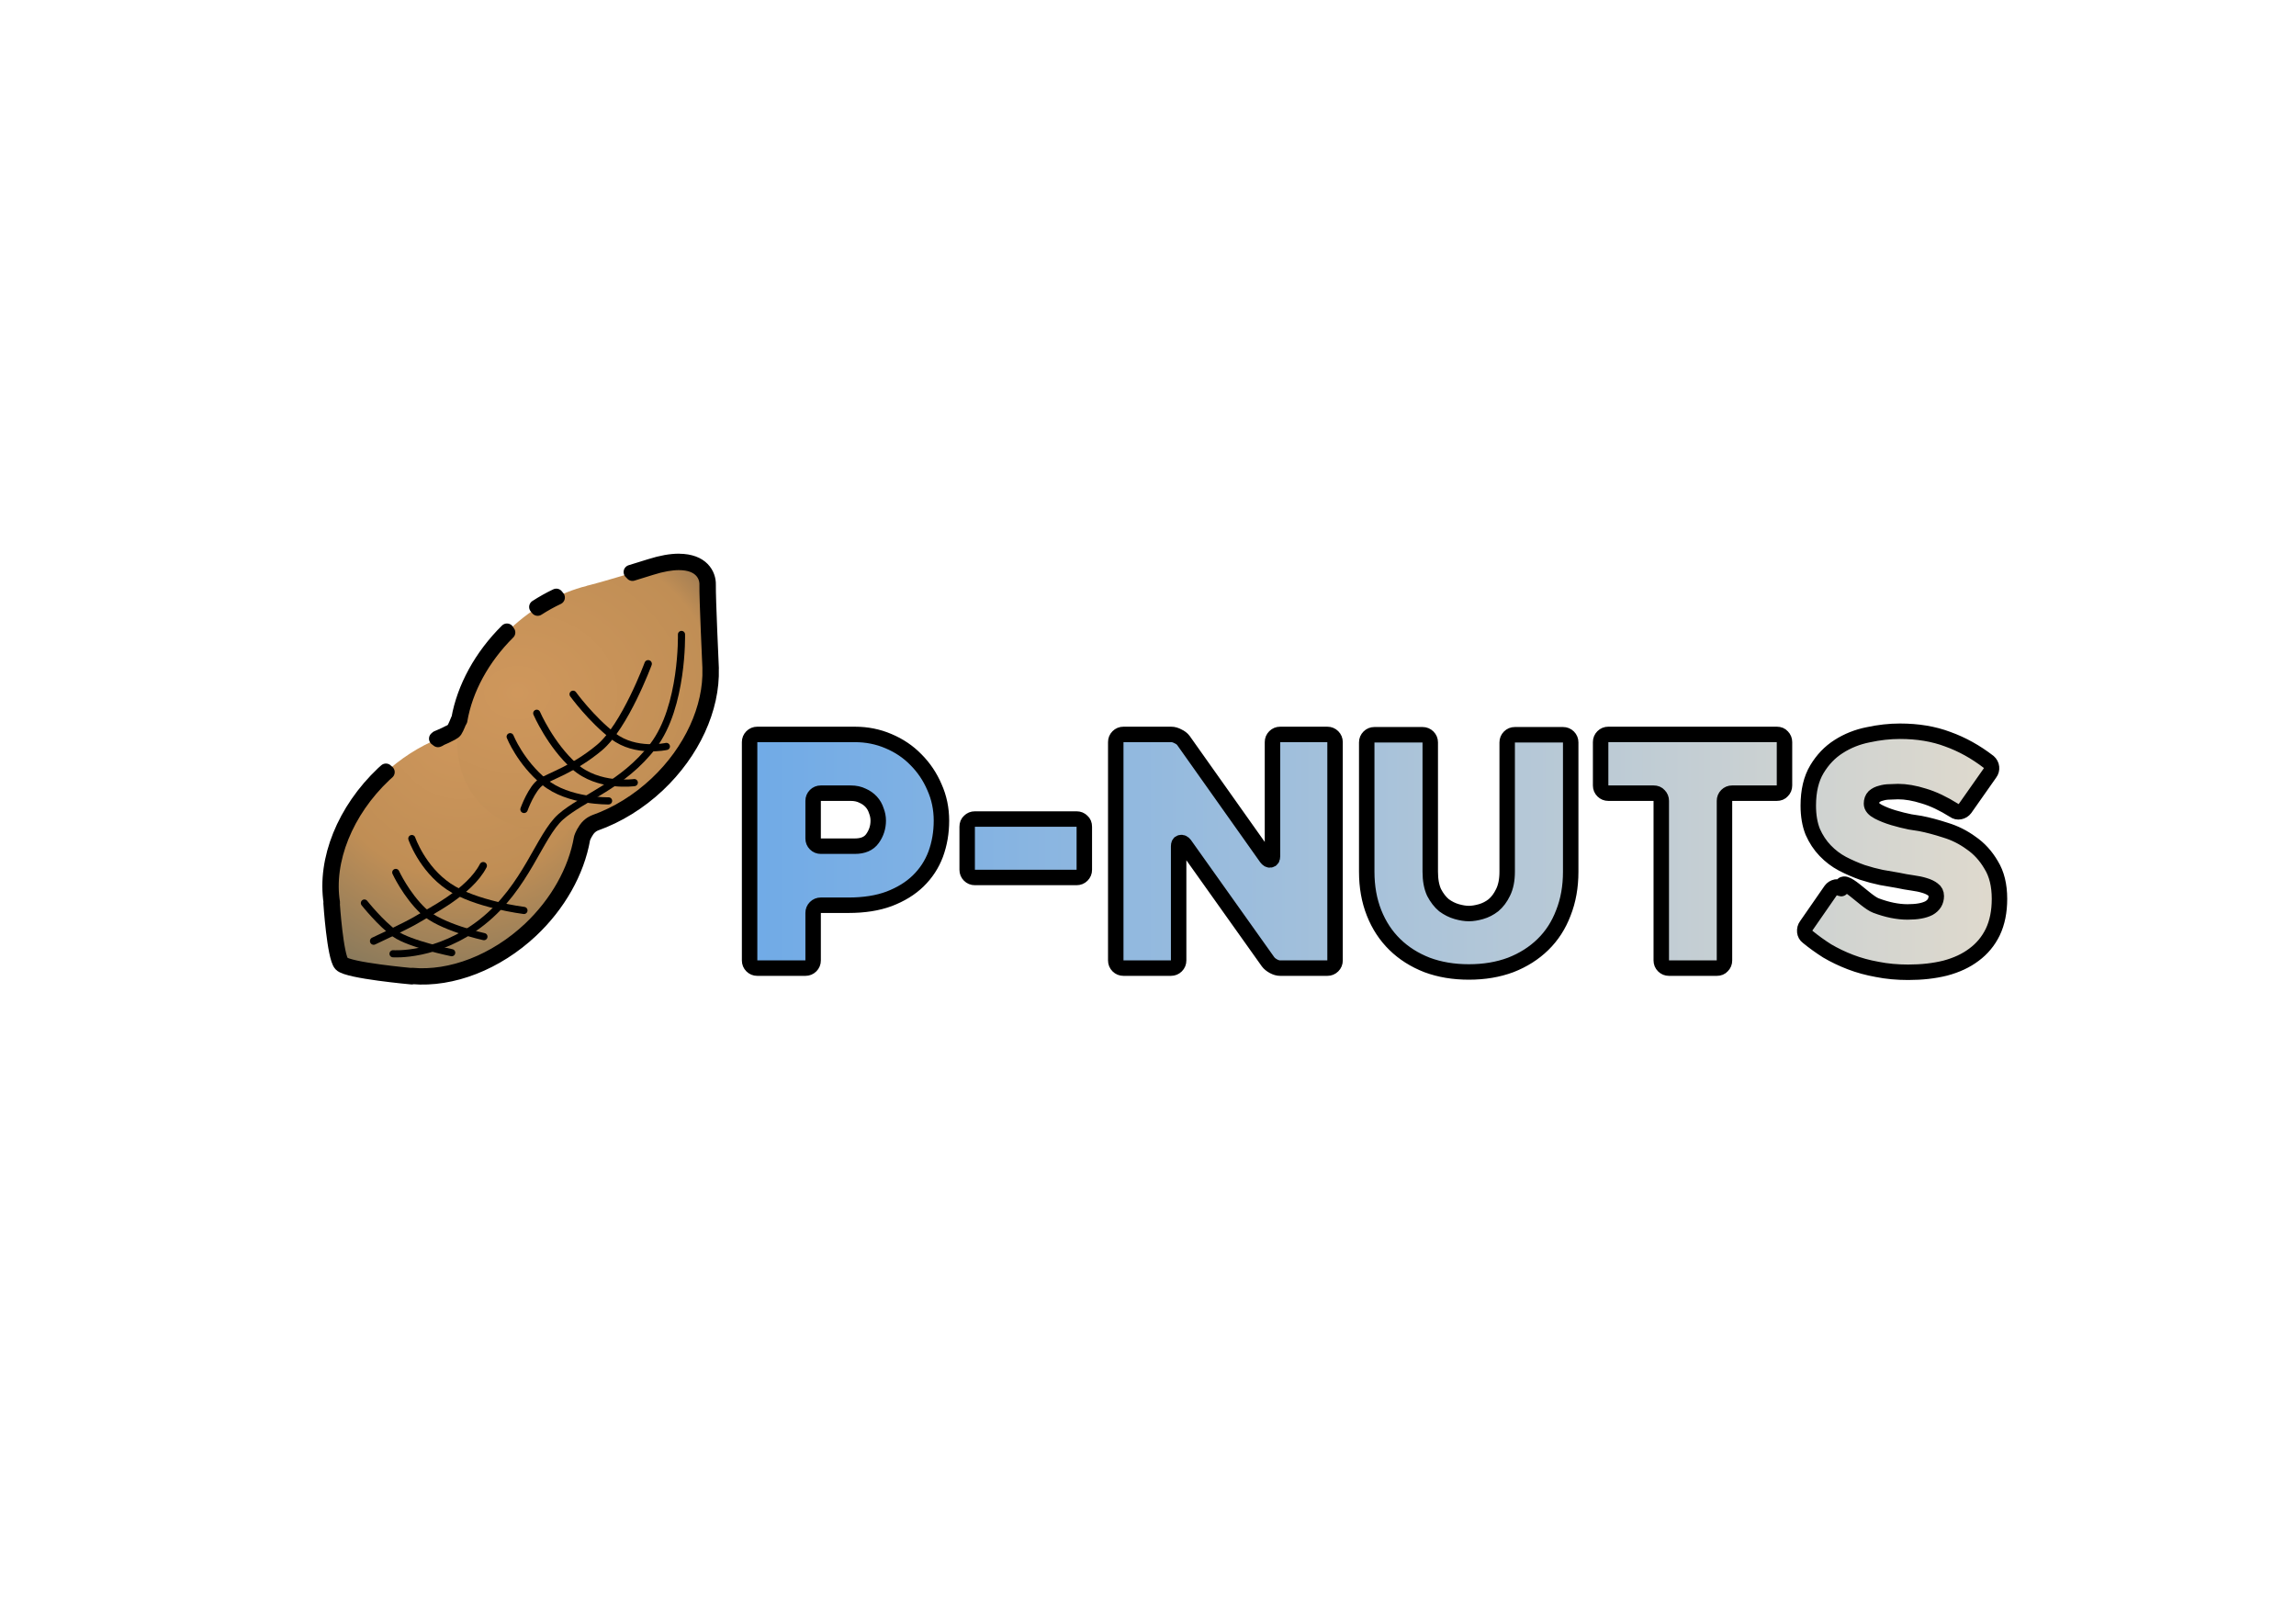
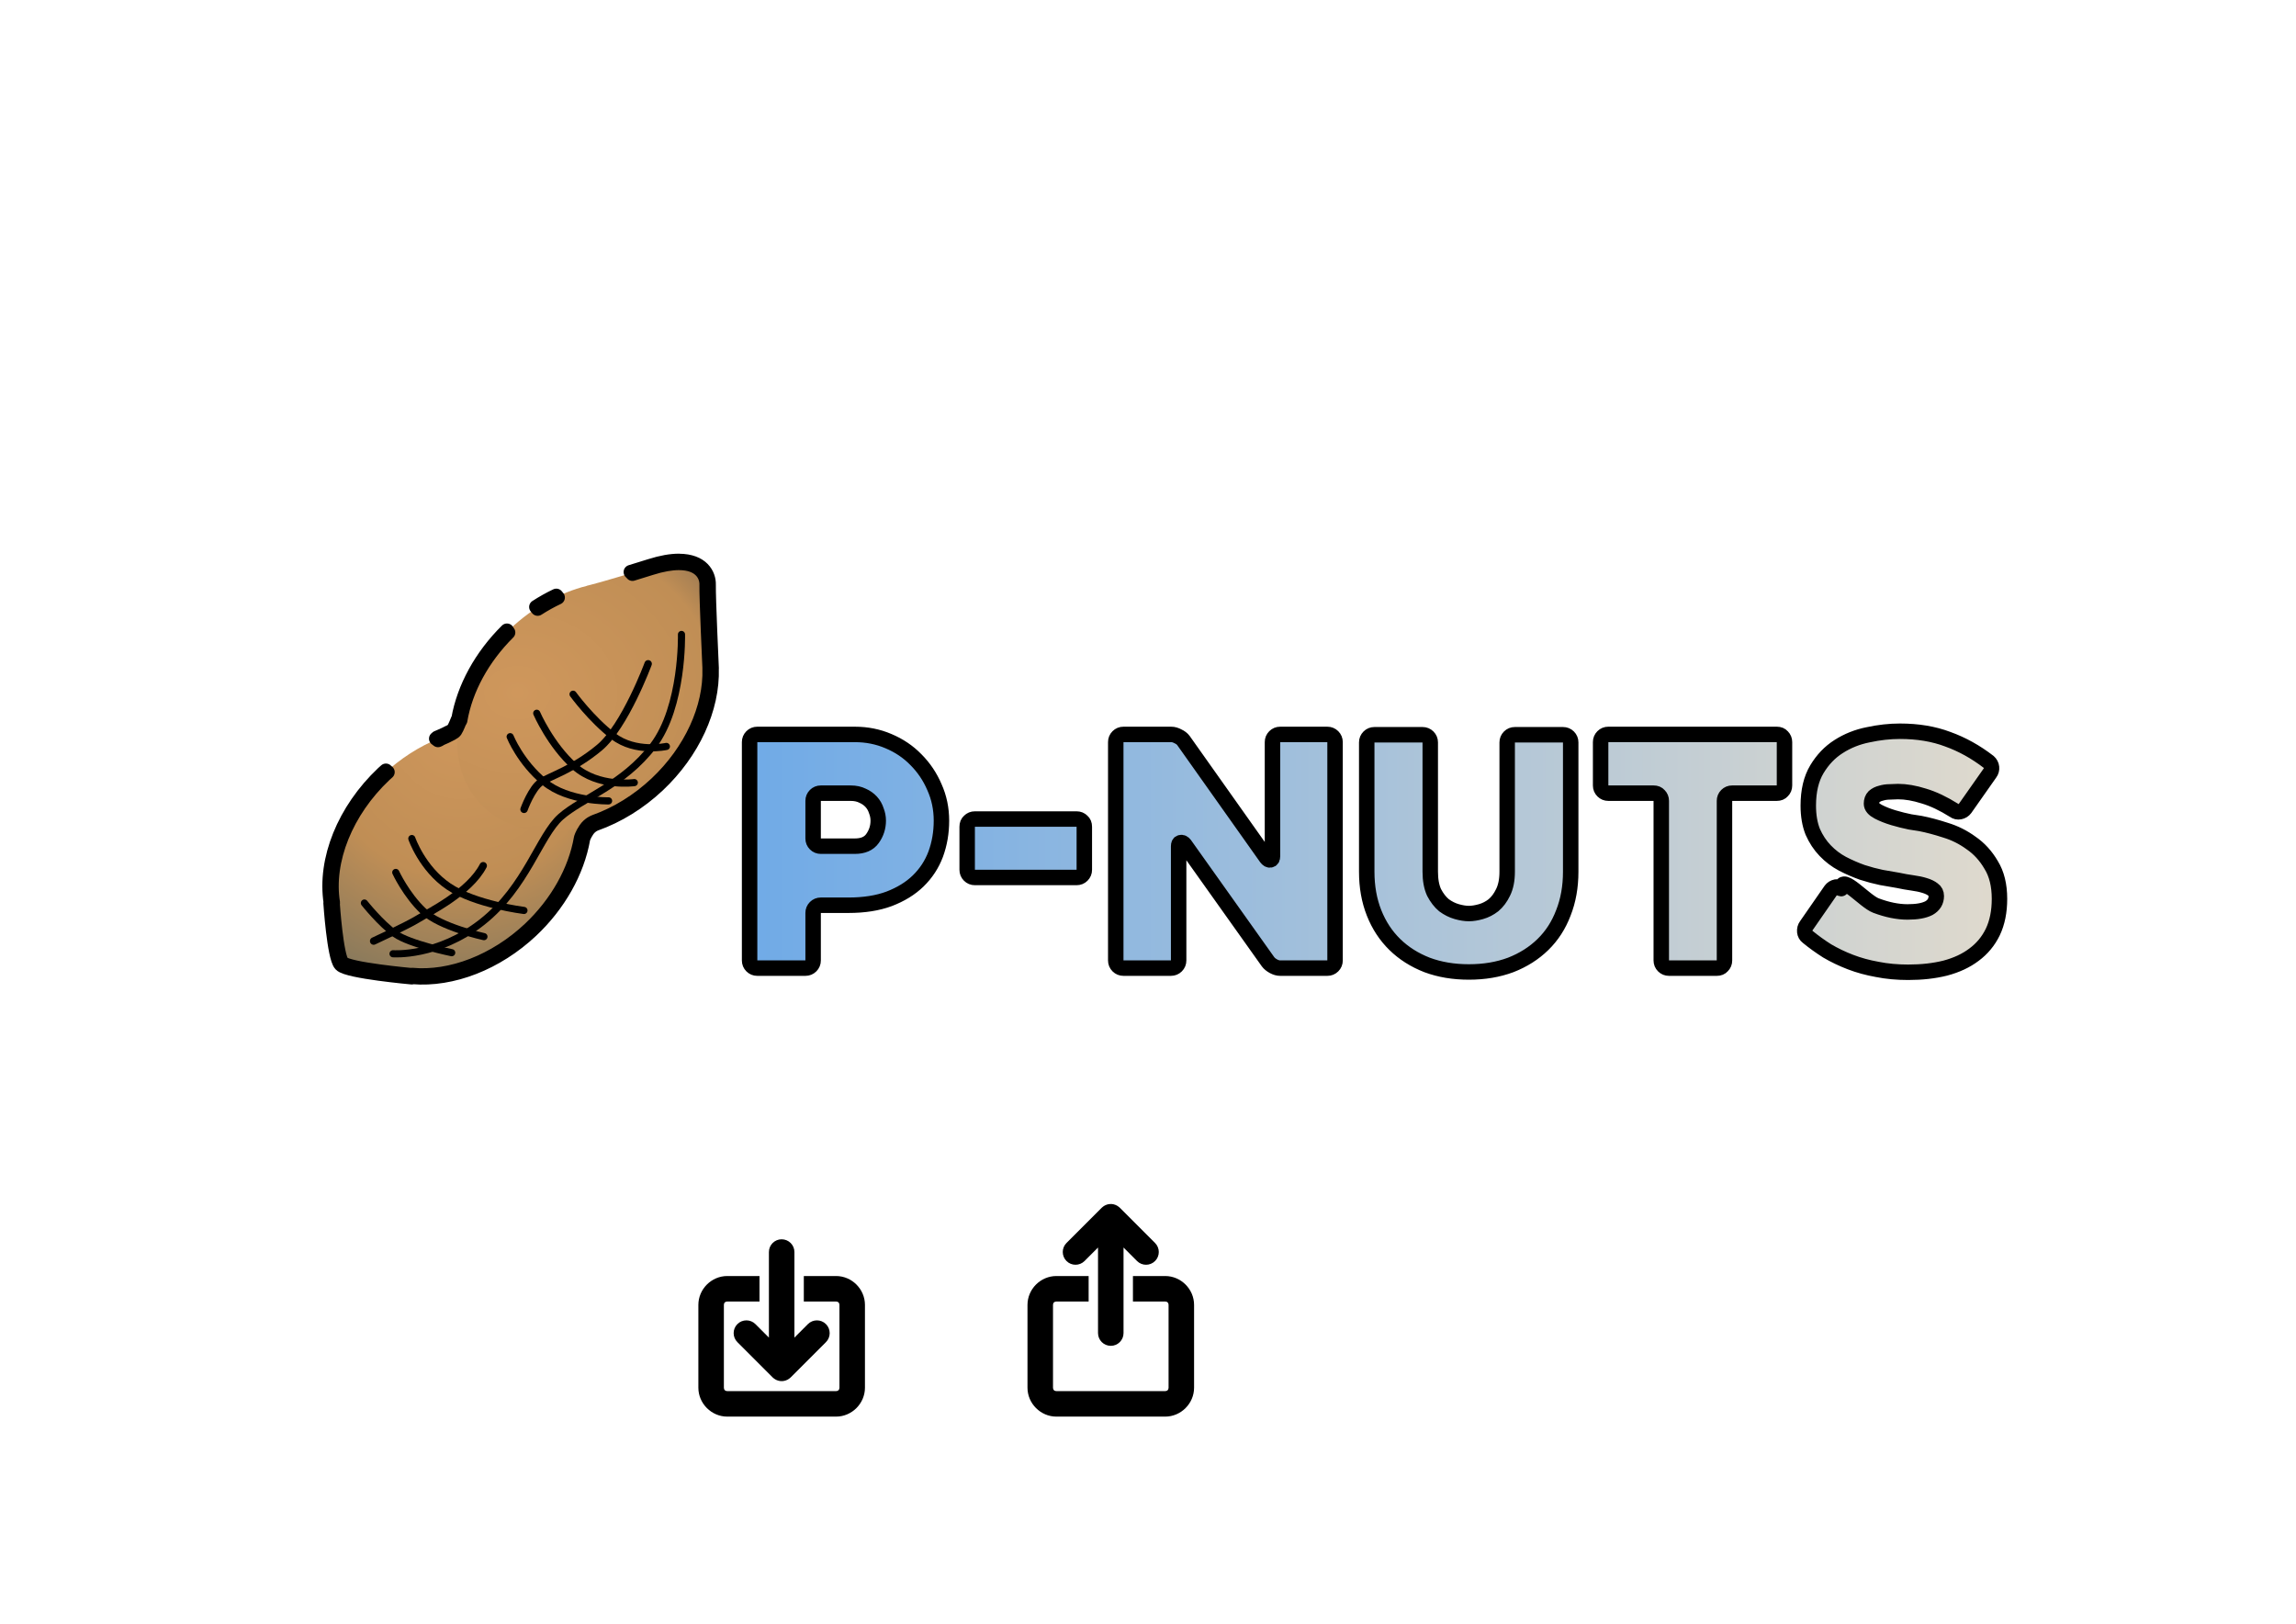
<svg xmlns="http://www.w3.org/2000/svg" xmlns:xlink="http://www.w3.org/1999/xlink" width="297mm" height="210mm" viewBox="0 0 297 210" version="1.1" id="svg1">
  <defs id="defs1">
    <linearGradient id="linearGradient35">
      <stop style="stop-color:#6faae7;stop-opacity:1;" offset="0" id="stop35" />
      <stop style="stop-color:#e0dacd;stop-opacity:1;" offset="1" id="stop36" />
    </linearGradient>
    <linearGradient id="linearGradient14">
      <stop style="stop-color:#cf975c;stop-opacity:1;" offset="0" id="stop12" />
      <stop style="stop-color:#c08e55;stop-opacity:1;" offset="0.602" id="stop13" />
      <stop style="stop-color:#4d4d4d;stop-opacity:1;" offset="1" id="stop14" />
    </linearGradient>
    <linearGradient id="linearGradient8">
      <stop style="stop-color:#cf975c;stop-opacity:1;" offset="0" id="stop8" />
      <stop style="stop-color:#c08e55;stop-opacity:1;" offset="0.556" id="stop10" />
      <stop style="stop-color:#82775d;stop-opacity:1;" offset="1" id="stop9" />
    </linearGradient>
    <radialGradient xlink:href="#linearGradient8" id="radialGradient9" cx="-64.014" cy="150.26" fx="-64.014" fy="150.26" r="22.411" gradientTransform="matrix(-1.166924,0.00969529,-0.01038585,-1.250042,-7.771914,291.0751)" gradientUnits="userSpaceOnUse" />
    <radialGradient xlink:href="#linearGradient14" id="radialGradient12" cx="-34.919" cy="158.013" fx="-34.919" fy="158.013" r="23.805" gradientTransform="matrix(-1.373384,0,1.1605539e-8,-1.106507,23.02418,274.7779)" gradientUnits="userSpaceOnUse" />
    <linearGradient xlink:href="#linearGradient35" id="linearGradient36" x1="95.966" y1="110.161" x2="259.643" y2="110.161" gradientUnits="userSpaceOnUse" />
  </defs>
  <g id="layer1">
    <g id="g33" transform="matrix(1.311536,0,0,1.311536,-26.14936,-41.47424)">
      <path id="path4" style="fill:url(#radialGradient9);fill-opacity:1;stroke:none;stroke-width:0.754;stroke-linecap:round;stroke-linejoin:round" d="m 65.2,102.624 c 0,0 -0.295,0.763 -0.459,1.003 -0.164,0.24 -1.646,0.85 -1.646,0.85 l 0.148,-0.037 a 10.552,14.013 46.73 0 0 -5.458,3.515 10.552,14.013 46.73 0 0 -5.123,12.71 l -0.026,0.003 c 0,0 0.352,5.312 0.985,5.987 0.633,0.675 6.94,1.239 6.94,1.239 l -0.009,-0.028 a 10.552,14.013 46.73 0 0 11.698,-4.545 10.552,14.013 46.73 0 0 5.091,-9.012 l 3.48e-4,10e-4 c 0,0 0.082,-0.343 0.434,-0.861 0.352,-0.518 0.847,-0.684 0.847,-0.684 l -1.103,-0.209 -6.66e-4,3.5e-4 a 10.552,14.013 46.73 0 0 -2.299,-6.525 10.552,14.013 46.73 0 0 -6.512,-2.692 10.552,14.013 46.73 0 0 -3.619,0.474 l 0.275,-0.931 z" />
      <path id="ellipse4" style="fill:url(#radialGradient12);stroke:none;stroke-width:0.754;stroke-linecap:round;stroke-linejoin:round" d="m 86.889,87.032 c -0.744,6.66e-4 -1.665,0.149 -2.799,0.51 -4.537,1.443 -6.283,1.847 -6.283,1.847 l 0.002,0.01 a 10.552,14.013 46.73 0 0 -7.516,4.203 10.552,14.013 46.73 0 0 -2.971,17.289 10.552,14.013 46.73 0 0 17.437,-1.922 10.552,14.013 46.73 0 0 5.265,-11.438 l 0.003,0.001 c 0,0 -0.326,-7.035 -0.296,-8.259 0.022,-0.918 -0.61,-2.244 -2.841,-2.241 z" />
      <path id="path14" style="stroke:#000000;stroke-width:1.399;stroke-linecap:round;stroke-linejoin:round;stroke-dasharray:none;stroke-opacity:1" d="m 86.89,86.922 c -0.758,6.66e-4 -1.691,0.152 -2.834,0.515 -0.749,0.238 -1.311,0.408 -1.913,0.593 0.063,0.055 0.119,0.115 0.173,0.179 0.576,-0.177 1.099,-0.335 1.807,-0.56 1.126,-0.358 2.037,-0.504 2.766,-0.505 1.094,-0.001 1.776,0.32 2.187,0.742 0.411,0.422 0.554,0.954 0.544,1.386 -0.015,0.627 0.06,2.684 0.137,4.596 0.078,1.908 0.159,3.657 0.159,3.664 a 0.111,0.111 0 0 0 -0.003,0.005 c 0.128,3.885 -1.832,8.154 -5.23,11.354 -1.798,1.692 -3.902,2.994 -6.095,3.771 -8.66e-4,3.2e-4 -0.002,6.6e-4 -0.003,0.001 a 0.111,0.111 0 0 0 -6.66e-4,0.003 c -0.005,10e-4 -0.528,0.177 -0.899,0.723 -0.361,0.53 -0.451,0.897 -0.451,0.897 h 0.004 a 0.111,0.111 0 0 0 -0.005,0.006 c -0.558,3.205 -2.376,6.426 -5.057,8.95 -3.393,3.181 -7.754,4.872 -11.612,4.515 a 0.111,0.111 0 0 0 -0.049,0.021 c -0.055,-0.005 -1.546,-0.139 -3.17,-0.36 -0.826,-0.113 -1.673,-0.245 -2.348,-0.392 -0.338,-0.073 -0.632,-0.151 -0.858,-0.229 -0.226,-0.078 -0.386,-0.164 -0.436,-0.218 -0.056,-0.06 -0.132,-0.207 -0.2,-0.41 -0.068,-0.203 -0.132,-0.463 -0.192,-0.757 -0.121,-0.588 -0.225,-1.313 -0.308,-2.017 -0.163,-1.377 -0.245,-2.613 -0.249,-2.671 a 0.111,0.111 0 0 0 0.02,-0.076 c -0.662,-4.154 1.297,-9.029 5.09,-12.612 0.099,-0.093 0.202,-0.181 0.304,-0.272 -0.058,-0.046 -0.116,-0.093 -0.168,-0.147 -0.096,0.086 -0.194,0.169 -0.288,0.257 -3.827,3.615 -5.817,8.53 -5.158,12.769 a 0.111,0.111 0 0 0 -0.025,0.032 c 0,0 0.087,1.331 0.255,2.746 0.084,0.708 0.188,1.437 0.311,2.035 0.062,0.299 0.128,0.565 0.2,0.782 0.072,0.217 0.146,0.383 0.248,0.492 0.108,0.115 0.285,0.194 0.525,0.276 0.24,0.082 0.541,0.16 0.884,0.235 0.685,0.149 1.535,0.283 2.365,0.396 1.659,0.226 3.237,0.367 3.237,0.367 a 0.111,0.111 0 0 0 0.07,-0.03 c 3.917,0.334 8.295,-1.375 11.705,-4.573 2.711,-2.552 4.551,-5.807 5.121,-9.064 a 0.111,0.111 0 0 0 0.002,-0.002 c 0,0 0.074,-0.319 0.418,-0.824 0.332,-0.487 0.791,-0.641 0.791,-0.641 a 0.111,0.111 0 0 0 0.004,-0.003 c 2.223,-0.788 4.352,-2.105 6.171,-3.817 3.436,-3.236 5.427,-7.553 5.299,-11.515 a 0.111,0.111 0 0 0 0.004,-0.007 c 0,0 -0.081,-1.76 -0.159,-3.671 -0.078,-1.911 -0.152,-3.984 -0.137,-4.581 0.012,-0.486 -0.149,-1.076 -0.607,-1.546 -0.452,-0.464 -1.195,-0.795 -2.308,-0.803 a 0.111,0.111 0 0 0 -0.036,-0.007 z m -12.084,3.448 c -0.676,0.322 -1.338,0.693 -1.981,1.109 0.051,0.054 0.098,0.111 0.141,0.171 0.644,-0.416 1.309,-0.783 1.986,-1.103 -0.053,-0.055 -0.101,-0.115 -0.146,-0.177 z m -4.867,3.436 c -2.529,2.498 -4.243,5.609 -4.794,8.726 a 0.111,0.111 0 0 0 -0.048,0.052 c 0,0 -0.074,0.189 -0.167,0.408 -0.093,0.219 -0.212,0.473 -0.281,0.573 -0.004,0.007 -0.039,0.041 -0.09,0.077 -0.051,0.036 -0.12,0.079 -0.199,0.123 -0.158,0.089 -0.356,0.187 -0.551,0.277 -0.388,0.181 -0.757,0.332 -0.757,0.332 a 0.111,0.111 0 0 0 -0.025,0.054 c -0.026,0.011 -0.052,0.024 -0.077,0.035 0.067,0.043 0.128,0.092 0.188,0.143 0.049,-0.02 0.097,-0.043 0.146,-0.063 a 0.111,0.111 0 0 0 0.037,-0.044 c 0.12,-0.05 0.283,-0.117 0.582,-0.257 0.197,-0.092 0.4,-0.191 0.566,-0.284 0.083,-0.047 0.157,-0.092 0.218,-0.135 0.061,-0.043 0.11,-0.081 0.146,-0.134 0.095,-0.14 0.206,-0.388 0.301,-0.61 0.077,-0.179 0.115,-0.278 0.136,-0.334 a 0.111,0.111 0 0 0 0.063,-0.065 c 0.518,-3.089 2.218,-6.194 4.731,-8.687 -0.046,-0.059 -0.088,-0.121 -0.126,-0.187 z" />
      <path style="fill:none;fill-opacity:1;stroke:#000000;stroke-width:0.705;stroke-linecap:round;stroke-linejoin:round;stroke-opacity:1" d="m 58.703,125.675 c 0,0 4.39,0.338 8.78,-3.123 4.39,-3.461 5.656,-8.526 7.766,-10.383 2.11,-1.857 6.163,-3.123 9.117,-7.007 2.955,-3.883 2.786,-10.974 2.786,-10.974" id="path16" />
      <path style="fill:none;fill-opacity:1;stroke:#000000;stroke-width:0.705;stroke-linecap:round;stroke-linejoin:round;stroke-opacity:1" d="m 64.489,125.57 c 0,0 -4.136,-0.844 -5.572,-1.857 -1.435,-1.013 -3.039,-3.039 -3.039,-3.039" id="path18" />
      <path style="fill:none;fill-opacity:1;stroke:#000000;stroke-width:0.705;stroke-linecap:round;stroke-linejoin:round;stroke-opacity:1" d="m 67.668,123.987 c 0,0 -4.305,-0.929 -5.994,-2.533 -1.688,-1.604 -2.701,-3.799 -2.701,-3.799" id="path19" />
      <path style="fill:none;fill-opacity:1;stroke:#000000;stroke-width:0.705;stroke-linecap:round;stroke-linejoin:round;stroke-opacity:1" d="m 71.615,121.405 c 0,0 -4.812,-0.591 -7.429,-2.364 -2.617,-1.773 -3.63,-4.727 -3.63,-4.727" id="path20" />
      <path style="fill:none;fill-opacity:1;stroke:#000000;stroke-width:0.705;stroke-linecap:round;stroke-linejoin:round;stroke-opacity:1" d="m 79.962,110.599 c 0,0 -3.968,0.084 -6.331,-1.857 -2.364,-1.942 -3.377,-4.474 -3.377,-4.474" id="path21" />
      <path style="fill:none;fill-opacity:1;stroke:#000000;stroke-width:0.705;stroke-linecap:round;stroke-linejoin:round;stroke-opacity:1" d="m 82.499,108.797 c 0,0 -3.546,0.507 -5.909,-1.604 -2.364,-2.11 -3.714,-5.234 -3.714,-5.234" id="path22" />
      <path style="fill:none;fill-opacity:1;stroke:#000000;stroke-width:0.705;stroke-linecap:round;stroke-linejoin:round;stroke-opacity:1" d="m 85.662,105.231 c 0,0 -3.039,0.675 -5.234,-1.013 -2.195,-1.688 -3.968,-4.136 -3.968,-4.136" id="path23" />
      <path style="fill:none;fill-opacity:1;stroke:#000000;stroke-width:0.733;stroke-linecap:round;stroke-linejoin:round;stroke-dasharray:none;stroke-opacity:1" d="m 56.791,124.423 c 0,0 3.292,-1.52 4.39,-2.195 1.097,-0.675 5.065,-2.617 6.416,-5.234" id="path25" />
      <path style="fill:none;fill-opacity:1;stroke:#000000;stroke-width:0.733;stroke-linecap:round;stroke-linejoin:round;stroke-dasharray:none;stroke-opacity:1" d="m 71.624,111.433 c 0,0 0.76,-2.11 1.688,-2.701 0.929,-0.591 3.208,-1.266 5.74,-3.377 2.533,-2.11 4.812,-8.273 4.812,-8.273" id="path26" />
    </g>
    <path d="m 109.765,117.078 h -3.592 c -0.275,0 -0.509,0.096 -0.702,0.289 -0.193,0.193 -0.289,0.427 -0.289,0.702 v 6.152 c 0,0.275 -0.096,0.509 -0.289,0.702 -0.193,0.193 -0.427,0.289 -0.702,0.289 h -6.235 c -0.275,0 -0.509,-0.096 -0.702,-0.289 -0.193,-0.193 -0.289,-0.427 -0.289,-0.702 V 95.978 c 0,-0.275 0.096,-0.509 0.289,-0.702 0.193,-0.193 0.427,-0.289 0.702,-0.289 h 12.635 c 1.542,0 2.987,0.289 4.336,0.867 1.376,0.578 2.56,1.376 3.551,2.395 1.019,1.019 1.817,2.202 2.395,3.551 0.606,1.349 0.908,2.794 0.908,4.336 0,1.542 -0.248,2.987 -0.743,4.336 -0.495,1.321 -1.253,2.477 -2.271,3.468 -0.991,0.963 -2.244,1.734 -3.758,2.312 -1.486,0.551 -3.235,0.826 -5.244,0.826 z m 0.289,-14.493 h -3.881 c -0.275,0 -0.509,0.096 -0.702,0.289 -0.193,0.193 -0.289,0.427 -0.289,0.702 v 4.872 c 0,0.275 0.096,0.509 0.289,0.702 0.193,0.193 0.427,0.289 0.702,0.289 h 4.418 c 1.046,0 1.803,-0.33 2.271,-0.991 0.495,-0.688 0.743,-1.459 0.743,-2.312 0,-0.44 -0.083,-0.867 -0.248,-1.28 -0.138,-0.44 -0.358,-0.826 -0.661,-1.156 -0.303,-0.33 -0.674,-0.592 -1.115,-0.785 -0.44,-0.22 -0.95,-0.33 -1.528,-0.33 z m 29.217,10.901 H 126.1 c -0.275,0 -0.509,-0.096 -0.702,-0.289 -0.193,-0.193 -0.289,-0.427 -0.289,-0.702 v -5.574 c 0,-0.303 0.096,-0.537 0.289,-0.702 0.193,-0.193 0.427,-0.289 0.702,-0.289 h 13.172 c 0.275,0 0.509,0.096 0.702,0.289 0.193,0.165 0.289,0.399 0.289,0.702 v 5.574 c 0,0.275 -0.096,0.509 -0.289,0.702 -0.193,0.193 -0.427,0.289 -0.702,0.289 z M 172.696,95.978 V 124.221 c 0,0.275 -0.096,0.509 -0.289,0.702 -0.193,0.193 -0.427,0.289 -0.702,0.289 h -6.111 c -0.275,0 -0.564,-0.083 -0.867,-0.248 -0.303,-0.165 -0.537,-0.358 -0.702,-0.578 l -10.777,-15.154 c -0.165,-0.22 -0.344,-0.303 -0.537,-0.248 -0.165,0.028 -0.248,0.179 -0.248,0.454 v 14.782 c 0,0.275 -0.096,0.509 -0.289,0.702 -0.193,0.193 -0.427,0.289 -0.702,0.289 h -6.152 c -0.275,0 -0.509,-0.096 -0.702,-0.289 -0.193,-0.193 -0.289,-0.427 -0.289,-0.702 V 95.978 c 0,-0.275 0.096,-0.509 0.289,-0.702 0.193,-0.193 0.427,-0.289 0.702,-0.289 h 6.194 c 0.275,0 0.564,0.083 0.867,0.248 0.303,0.138 0.537,0.317 0.702,0.537 L 163.818,110.925 c 0.165,0.22 0.33,0.317 0.495,0.289 0.193,-0.028 0.289,-0.179 0.289,-0.454 V 95.978 c 0,-0.275 0.096,-0.509 0.289,-0.702 0.193,-0.193 0.427,-0.289 0.702,-0.289 h 6.111 c 0.275,0 0.509,0.096 0.702,0.289 0.193,0.193 0.289,0.427 0.289,0.702 z m 4.098,0.041 c 0,-0.275 0.096,-0.509 0.289,-0.702 0.193,-0.193 0.427,-0.289 0.702,-0.289 h 6.235 c 0.275,0 0.509,0.096 0.702,0.289 0.193,0.193 0.289,0.427 0.289,0.702 v 16.723 c 0,1.074 0.165,1.968 0.495,2.684 0.358,0.688 0.785,1.239 1.28,1.652 0.523,0.385 1.074,0.661 1.652,0.826 0.578,0.165 1.101,0.248 1.569,0.248 0.468,0 0.991,-0.083 1.569,-0.248 0.578,-0.165 1.115,-0.44 1.61,-0.826 0.495,-0.413 0.908,-0.963 1.239,-1.652 0.358,-0.716 0.537,-1.61 0.537,-2.684 V 96.019 c 0,-0.275 0.096,-0.509 0.289,-0.702 0.193,-0.193 0.427,-0.289 0.702,-0.289 h 6.235 c 0.275,0 0.509,0.096 0.702,0.289 0.193,0.193 0.289,0.427 0.289,0.702 v 16.723 c 0,1.954 -0.317,3.73 -0.95,5.327 -0.606,1.597 -1.486,2.959 -2.643,4.088 -1.156,1.129 -2.546,2.01 -4.17,2.643 -1.624,0.606 -3.427,0.908 -5.409,0.908 -1.982,0 -3.785,-0.303 -5.409,-0.908 -1.624,-0.633 -3.014,-1.514 -4.17,-2.643 -1.156,-1.129 -2.051,-2.491 -2.684,-4.088 -0.633,-1.597 -0.95,-3.372 -0.95,-5.327 z m 53.049,6.565 h -5.781 c -0.275,0 -0.509,0.096 -0.702,0.289 -0.193,0.193 -0.289,0.427 -0.289,0.702 v 20.646 c 0,0.275 -0.096,0.509 -0.289,0.702 -0.165,0.193 -0.399,0.289 -0.702,0.289 h -6.194 c -0.275,0 -0.509,-0.096 -0.702,-0.289 -0.193,-0.193 -0.289,-0.427 -0.289,-0.702 v -20.646 c 0,-0.275 -0.096,-0.509 -0.289,-0.702 -0.165,-0.193 -0.399,-0.289 -0.702,-0.289 h -5.863 c -0.275,0 -0.509,-0.096 -0.702,-0.289 -0.193,-0.193 -0.289,-0.427 -0.289,-0.702 v -5.616 c 0,-0.275 0.096,-0.509 0.289,-0.702 0.193,-0.193 0.427,-0.289 0.702,-0.289 h 21.802 c 0.303,0 0.537,0.096 0.702,0.289 0.193,0.193 0.289,0.427 0.289,0.702 v 5.616 c 0,0.275 -0.096,0.509 -0.289,0.702 -0.165,0.193 -0.399,0.289 -0.702,0.289 z m 8.403,12.264 c 0,-1.771 2.959,1.72 4.418,2.271 1.459,0.551 2.822,0.826 4.088,0.826 1.211,0 2.133,-0.165 2.767,-0.495 0.633,-0.358 0.95,-0.881 0.95,-1.569 0,-0.358 -0.138,-0.633 -0.413,-0.826 -0.275,-0.22 -0.647,-0.399 -1.115,-0.537 -0.44,-0.138 -0.963,-0.248 -1.569,-0.33 -0.606,-0.083 -1.225,-0.193 -1.858,-0.33 -0.606,-0.11 -1.321,-0.234 -2.147,-0.372 -0.798,-0.165 -1.624,-0.385 -2.478,-0.661 -0.853,-0.303 -1.707,-0.674 -2.56,-1.115 -0.826,-0.44 -1.569,-1.005 -2.23,-1.693 -0.661,-0.688 -1.197,-1.5 -1.61,-2.436 -0.385,-0.963 -0.578,-2.092 -0.578,-3.386 0,-1.899 0.372,-3.468 1.115,-4.707 0.743,-1.239 1.679,-2.216 2.808,-2.932 1.156,-0.743 2.436,-1.253 3.84,-1.528 1.404,-0.303 2.767,-0.454 4.088,-0.454 2.312,0 4.377,0.344 6.194,1.032 1.844,0.661 3.606,1.638 5.285,2.932 0.22,0.193 0.344,0.427 0.372,0.702 0.028,0.275 -0.041,0.523 -0.206,0.743 l -3.221,4.583 c -0.165,0.22 -0.385,0.358 -0.661,0.413 -0.275,0.055 -0.523,1e-5 -0.743,-0.165 -1.404,-0.881 -2.711,-1.5 -3.923,-1.858 -1.211,-0.385 -2.326,-0.578 -3.345,-0.578 -0.303,0 -0.661,0.014 -1.074,0.041 -0.385,0 -0.757,0.055 -1.115,0.165 -0.358,0.083 -0.661,0.234 -0.908,0.454 -0.22,0.22 -0.33,0.523 -0.33,0.908 0,0.385 0.289,0.729 0.867,1.032 0.578,0.303 1.239,0.564 1.982,0.785 0.743,0.22 1.459,0.399 2.147,0.537 0.688,0.11 1.129,0.179 1.321,0.206 0.991,0.193 2.078,0.482 3.262,0.867 1.184,0.358 2.285,0.908 3.303,1.652 1.046,0.716 1.913,1.665 2.601,2.849 0.716,1.156 1.074,2.615 1.074,4.377 0,1.652 -0.289,3.083 -0.867,4.294 -0.578,1.184 -1.39,2.161 -2.436,2.932 -1.019,0.771 -2.257,1.349 -3.716,1.734 -1.431,0.358 -3.028,0.537 -4.79,0.537 -1.431,0 -2.767,-0.124 -4.005,-0.372 -1.239,-0.22 -2.395,-0.537 -3.469,-0.95 -1.074,-0.413 -2.078,-0.895 -3.014,-1.445 -0.908,-0.578 -1.748,-1.184 -2.519,-1.817 -0.22,-0.165 -0.344,-0.385 -0.372,-0.661 -0.028,-0.303 0.041,-0.564 0.206,-0.785 l 3.179,-4.583 c 0.165,-0.22 0.385,-0.358 0.661,-0.413 0.275,-0.055 0.743,0.384 0.743,0.124 z" id="text26" style="font-size:41.292px;line-height:0;font-family:Heavitas;-inkscape-font-specification:Heavitas;letter-spacing:2.275px;fill:url(#linearGradient36);stroke:#000000;stroke-width:1.999;stroke-linecap:round;stroke-linejoin:round;fill-opacity:1" aria-label="P-NUTS" />
+     <path id="path1" style="stroke-linecap:round;stroke-linejoin:round" d="m 101.111,160.281 c -0.911,5.7e-4 -1.649,0.74 -1.648,1.651 l 0,11.065 -1.746,-1.746 c -0.644,-0.644 -1.688,-0.644 -2.332,0 -0.644,0.644 -0.644,1.688 0,2.332 l 4.56,4.563 c 0.032,0.029 0.065,0.058 0.1,0.084 0.014,0.012 0.028,0.024 0.042,0.035 0.115,0.092 0.241,0.168 0.376,0.226 0.015,0.006 0.031,0.012 0.046,0.018 0.141,0.057 0.289,0.094 0.44,0.111 0.155,0.015 0.312,0.007 0.466,-0.022 0.008,-0.001 0.017,-0.003 0.025,-0.004 0.146,-0.031 0.288,-0.081 0.421,-0.15 0.016,-0.008 0.032,-0.016 0.047,-0.024 0.128,-0.07 0.245,-0.157 0.35,-0.258 0.007,-0.005 0.013,-0.01 0.02,-0.015 l 4.563,-4.563 c 0.644,-0.644 0.644,-1.688 0,-2.332 -0.644,-0.645 -1.69,-0.645 -2.334,0 l -1.744,1.744 0,-11.062 c 5.8e-4,-0.912 -0.739,-1.651 -1.651,-1.651 z" />
+     <path id="rect3" style="stroke-linecap:round;stroke-linejoin:round" d="m 94.074,165.033 c -2.041,0 -3.737,1.693 -3.737,3.734 l 0,10.712 c 0,2.041 1.696,3.737 3.737,3.737 H 108.15 c 2.041,0 3.736,-1.696 3.736,-3.737 l 0,-10.712 c 0,-2.041 -1.695,-3.734 -3.736,-3.734 h -4.172 v 3.299 h 4.172 c 0.27,0 0.437,0.165 0.437,0.436 l 0,10.712 c 0,0.27 -0.167,0.438 -0.437,0.438 H 94.074 c -0.27,0 -0.436,-0.167 -0.436,-0.438 l 0,-10.712 c 0,-0.27 0.165,-0.436 0.436,-0.436 H 98.246 v -3.299 z" />
+     <path id="path5" style="stroke-linecap:round;stroke-linejoin:round" d="m 143.687,174.063 c 0.911,-5.7e-4 1.649,-0.74 1.648,-1.651 v -11.065 l 1.746,1.746 c 0.644,0.644 1.688,0.644 2.332,0 0.644,-0.644 0.644,-1.688 0,-2.332 l -4.56,-4.563 c -0.032,-0.029 -0.065,-0.058 -0.1,-0.084 -0.014,-0.012 -0.028,-0.024 -0.042,-0.035 -0.115,-0.092 -0.241,-0.168 -0.376,-0.226 -0.015,-0.006 -0.031,-0.012 -0.046,-0.018 -0.141,-0.057 -0.289,-0.094 -0.44,-0.111 -0.155,-0.015 -0.312,-0.007 -0.466,0.022 -0.008,10e-4 -0.017,0.003 -0.025,0.004 -0.146,0.031 -0.288,0.081 -0.421,0.15 -0.016,0.008 -0.032,0.016 -0.047,0.024 -0.128,0.07 -0.245,0.157 -0.35,0.258 -0.007,0.005 -0.013,0.01 -0.02,0.015 l -4.563,4.563 c -0.644,0.644 -0.644,1.688 0,2.332 0.644,0.645 1.69,0.645 2.334,0 l 1.744,-1.744 v 11.062 c -5.8e-4,0.912 0.739,1.651 1.651,1.651 z" />
+     <path id="path6" style="stroke-linecap:round;stroke-linejoin:round" d="m 136.648,165.033 c -2.041,0 -3.737,1.693 -3.737,3.734 v 10.712 c 0,2.041 1.696,3.737 3.737,3.737 h 14.076 c 2.041,0 3.736,-1.696 3.736,-3.737 v -10.712 c 0,-2.041 -1.695,-3.734 -3.736,-3.734 h -4.172 v 3.299 h 4.172 c 0.27,0 0.437,0.165 0.437,0.436 v 10.712 c 0,0.27 -0.167,0.438 -0.437,0.438 h -14.076 c -0.27,0 -0.436,-0.167 -0.436,-0.438 v -10.712 c 0,-0.27 0.165,-0.436 0.436,-0.436 h 4.172 v -3.299 z" />
  </g>
</svg>
